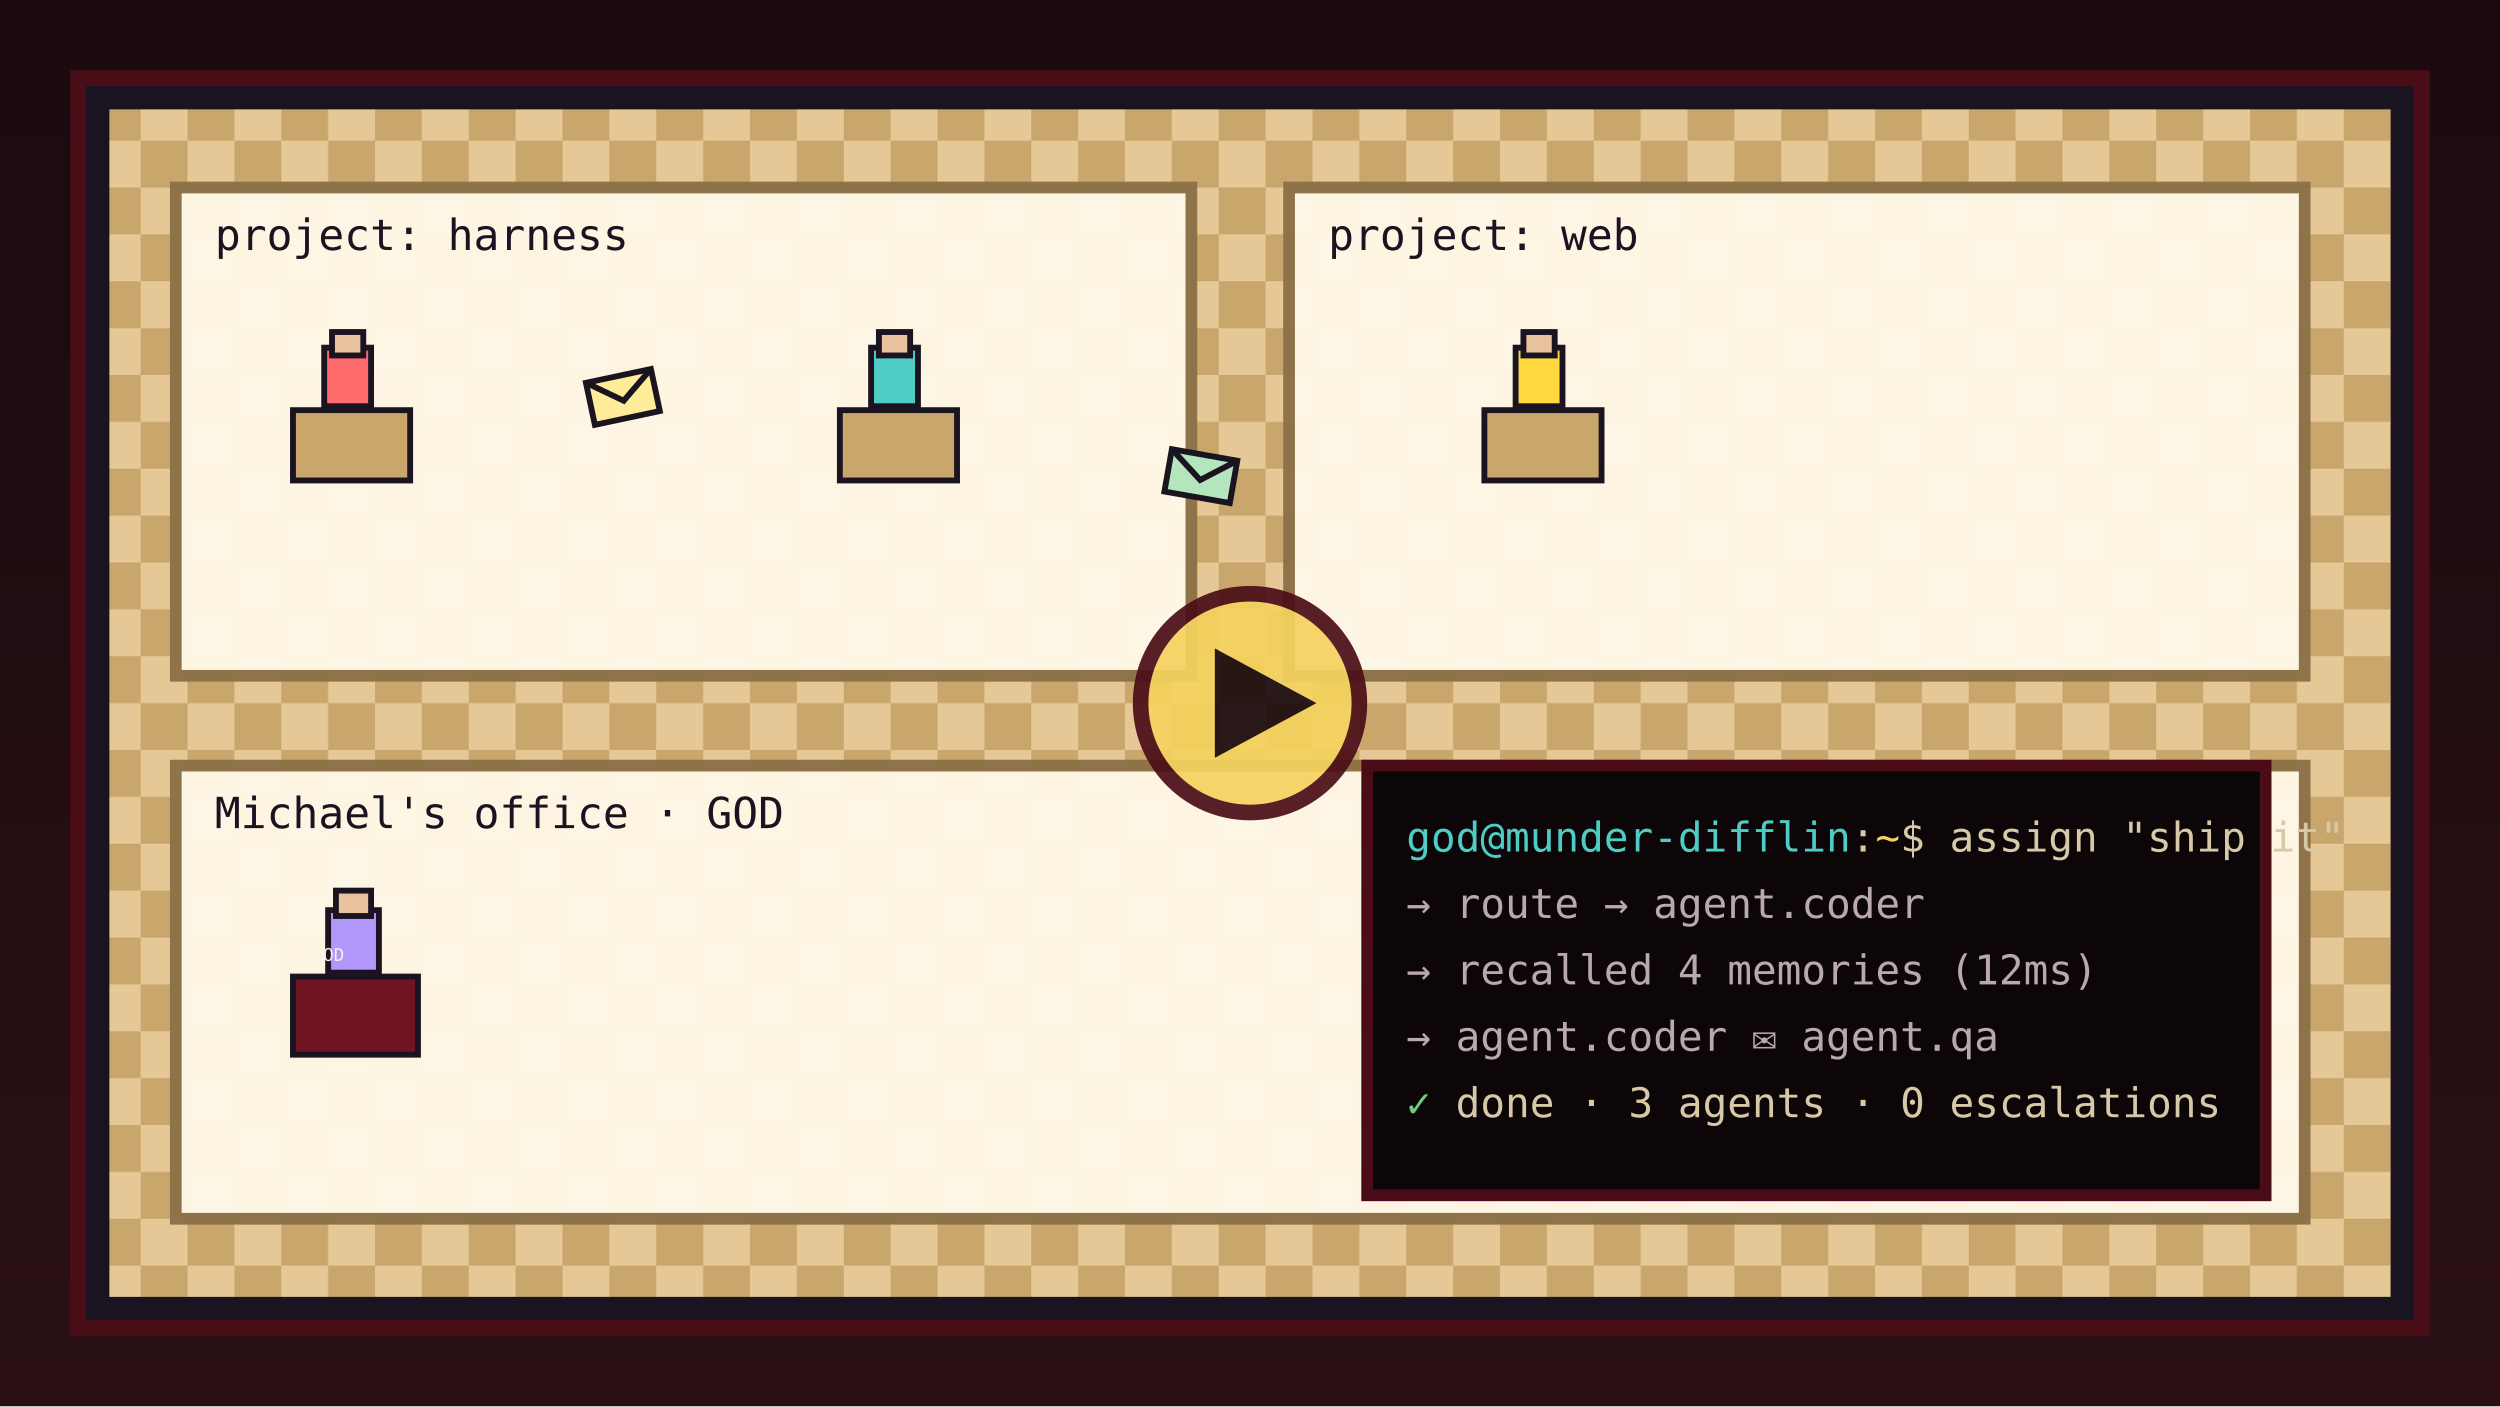
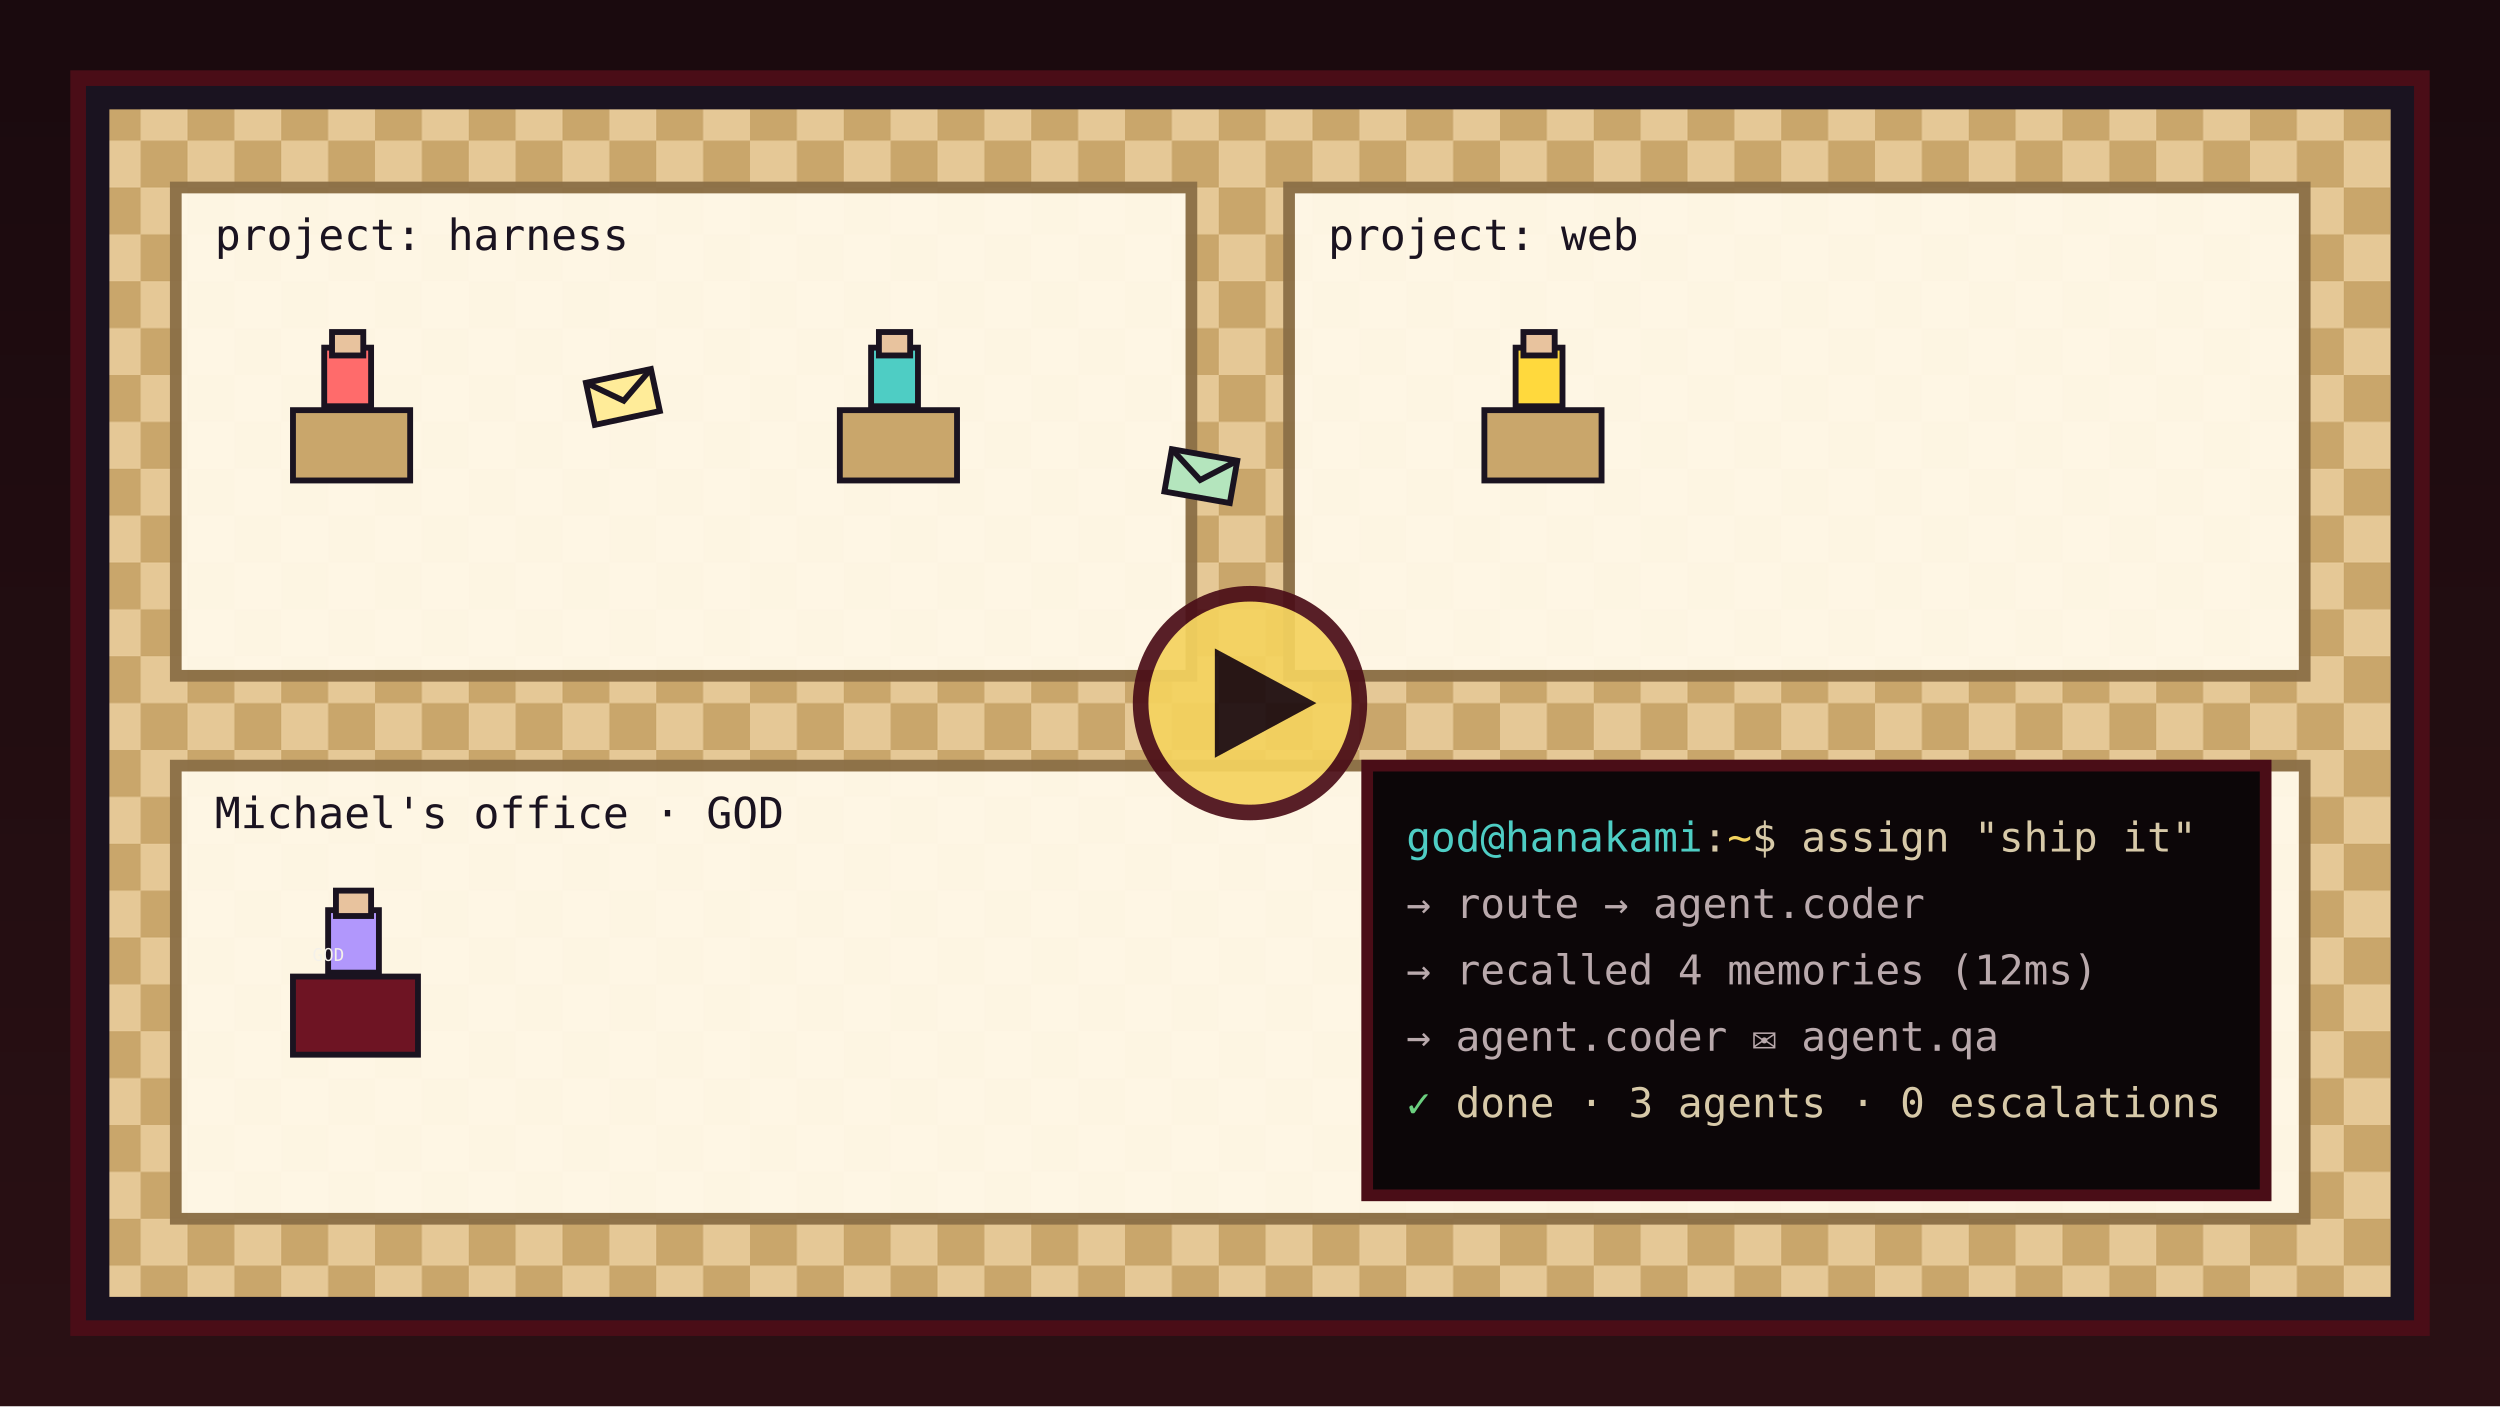
- <svg xmlns="http://www.w3.org/2000/svg" width="1280" height="720" viewBox="0 0 1280 720" role="img" aria-label="Munder Difflin office floor — a busy agent session">
+ <svg xmlns="http://www.w3.org/2000/svg" width="1280" height="720" viewBox="0 0 1280 720" role="img" aria-label="Hana-Kami office floor — a busy agent session">
  <defs>
    <linearGradient id="sky" x1="0" y1="0" x2="0" y2="1">
      <stop offset="0" stop-color="#1A0A0E" />
      <stop offset="1" stop-color="#2A1014" />
    </linearGradient>
    <pattern id="floor" width="48" height="48" patternUnits="userSpaceOnUse">
      <rect width="48" height="48" fill="#E5C896" />
      <rect width="24" height="24" fill="#C9A66B" />
      <rect x="24" y="24" width="24" height="24" fill="#C9A66B" />
    </pattern>
    <style>
      .px   { font-family: "Press Start 2P", monospace; fill: #F4F1EA; }
      .mono { font-family: "VT323", "DejaVu Sans Mono", monospace; }
    </style>
  </defs>
  <rect width="1280" height="720" fill="url(#sky)" />
  <g>
    <rect x="40" y="40" width="1200" height="640" fill="#1A1320" stroke="#4A0D17" stroke-width="8" />
    <rect x="56" y="56" width="1168" height="608" fill="url(#floor)" />
    <g opacity="0.96">
      <rect x="90" y="96" width="520" height="250" fill="#FFF8E7" stroke="#8B6F47" stroke-width="6" />
      <rect x="660" y="96" width="520" height="250" fill="#FFF8E7" stroke="#8B6F47" stroke-width="6" />
      <rect x="90" y="392" width="1090" height="232" fill="#FFF8E7" stroke="#8B6F47" stroke-width="6" />
    </g>
    <g class="mono" font-size="22" fill="#1A1320">
      <text x="110" y="128">project: harness</text>
      <text x="680" y="128">project: web</text>
      <text x="110" y="424">Michael's office · GOD</text>
    </g>
    <g>
      <rect x="150" y="210" width="60" height="36" fill="#C9A66B" stroke="#1A1320" stroke-width="3" />
      <rect x="166" y="178" width="24" height="30" fill="#FF6B6B" stroke="#1A1320" stroke-width="3" />
      <rect x="170" y="170" width="16" height="12" fill="#E8C39E" stroke="#1A1320" stroke-width="3" />
      <rect x="430" y="210" width="60" height="36" fill="#C9A66B" stroke="#1A1320" stroke-width="3" />
      <rect x="446" y="178" width="24" height="30" fill="#4ECDC4" stroke="#1A1320" stroke-width="3" />
      <rect x="450" y="170" width="16" height="12" fill="#E8C39E" stroke="#1A1320" stroke-width="3" />
      <rect x="760" y="210" width="60" height="36" fill="#C9A66B" stroke="#1A1320" stroke-width="3" />
      <rect x="776" y="178" width="24" height="30" fill="#FFD93D" stroke="#1A1320" stroke-width="3" />
      <rect x="780" y="170" width="16" height="12" fill="#E8C39E" stroke="#1A1320" stroke-width="3" />
      <rect x="150" y="500" width="64" height="40" fill="#6E1423" stroke="#1A1320" stroke-width="3" />
      <rect x="168" y="466" width="26" height="32" fill="#B197FC" stroke="#1A1320" stroke-width="3" />
      <rect x="172" y="456" width="18" height="13" fill="#E8C39E" stroke="#1A1320" stroke-width="3" />
      <text x="160" y="492" class="px" font-size="9" fill="#F4D35E">GOD</text>
    </g>
    <g>
      <g transform="translate(300 196) rotate(-12)">
        <rect width="34" height="22" fill="#FFEC99" stroke="#1A1320" stroke-width="3" />
        <path d="M0 0 L17 13 L34 0" fill="none" stroke="#1A1320" stroke-width="3" />
      </g>
      <g transform="translate(600 230) rotate(10)">
        <rect width="34" height="22" fill="#B4E5BD" stroke="#1A1320" stroke-width="3" />
        <path d="M0 0 L17 13 L34 0" fill="none" stroke="#1A1320" stroke-width="3" />
      </g>
    </g>
  </g>
  <g transform="translate(700 392)">
    <rect width="460" height="220" fill="#0c0608" stroke="#4A0D17" stroke-width="6" />
    <g class="mono" font-size="21" fill="#d7c9a8">
      <text x="20" y="44">
-         <tspan fill="#4ECDC4">god@munder-difflin</tspan>:<tspan fill="#F4D35E">~</tspan>$ assign "ship it"</text>
+         <tspan fill="#4ECDC4">god@hanakami</tspan>:<tspan fill="#F4D35E">~</tspan>$ assign "ship it"</text>
      <text x="20" y="78" fill="#B9A9AC">→ route → agent.coder</text>
      <text x="20" y="112" fill="#B9A9AC">→ recalled 4 memories (12ms)</text>
      <text x="20" y="146" fill="#B9A9AC">→ agent.coder ✉ agent.qa</text>
      <text x="20" y="180">
        <tspan fill="#6BCF7F">✓</tspan> done · 3 agents · 0 escalations</text>
    </g>
  </g>
  <g transform="translate(640 360)" opacity="0.92">
    <circle r="56" fill="#F4D35E" stroke="#4A0D17" stroke-width="8" />
    <path d="M-18 -28 L34 0 L-18 28 Z" fill="#1A0A0E" />
  </g>
</svg>
